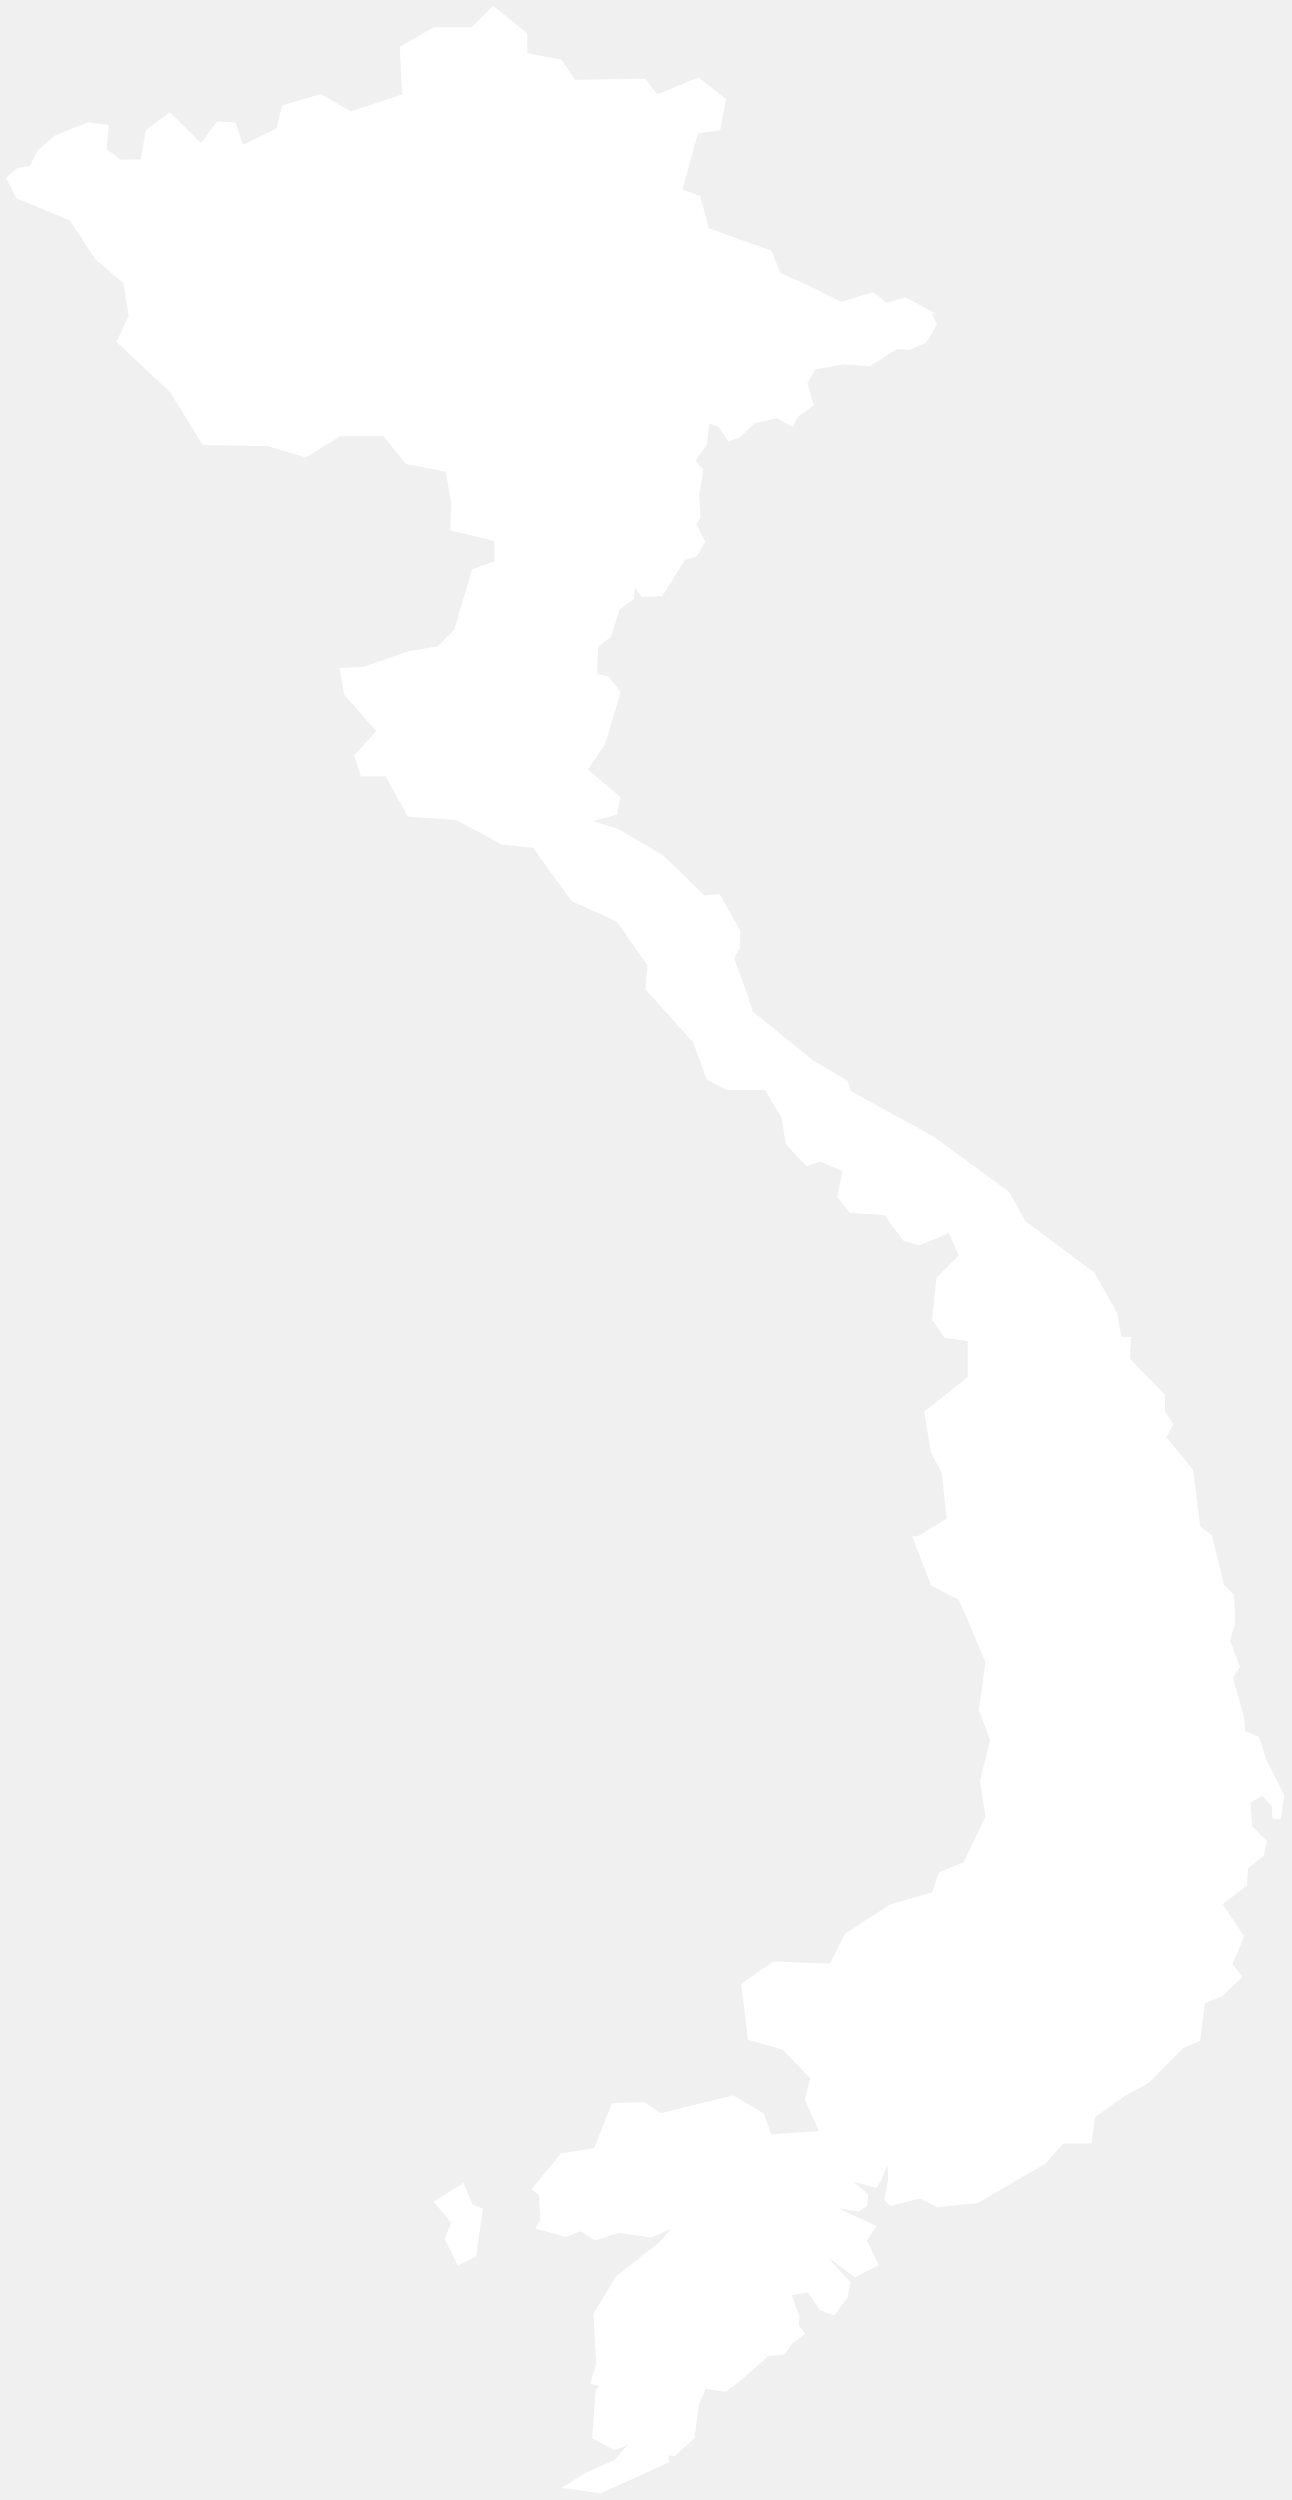
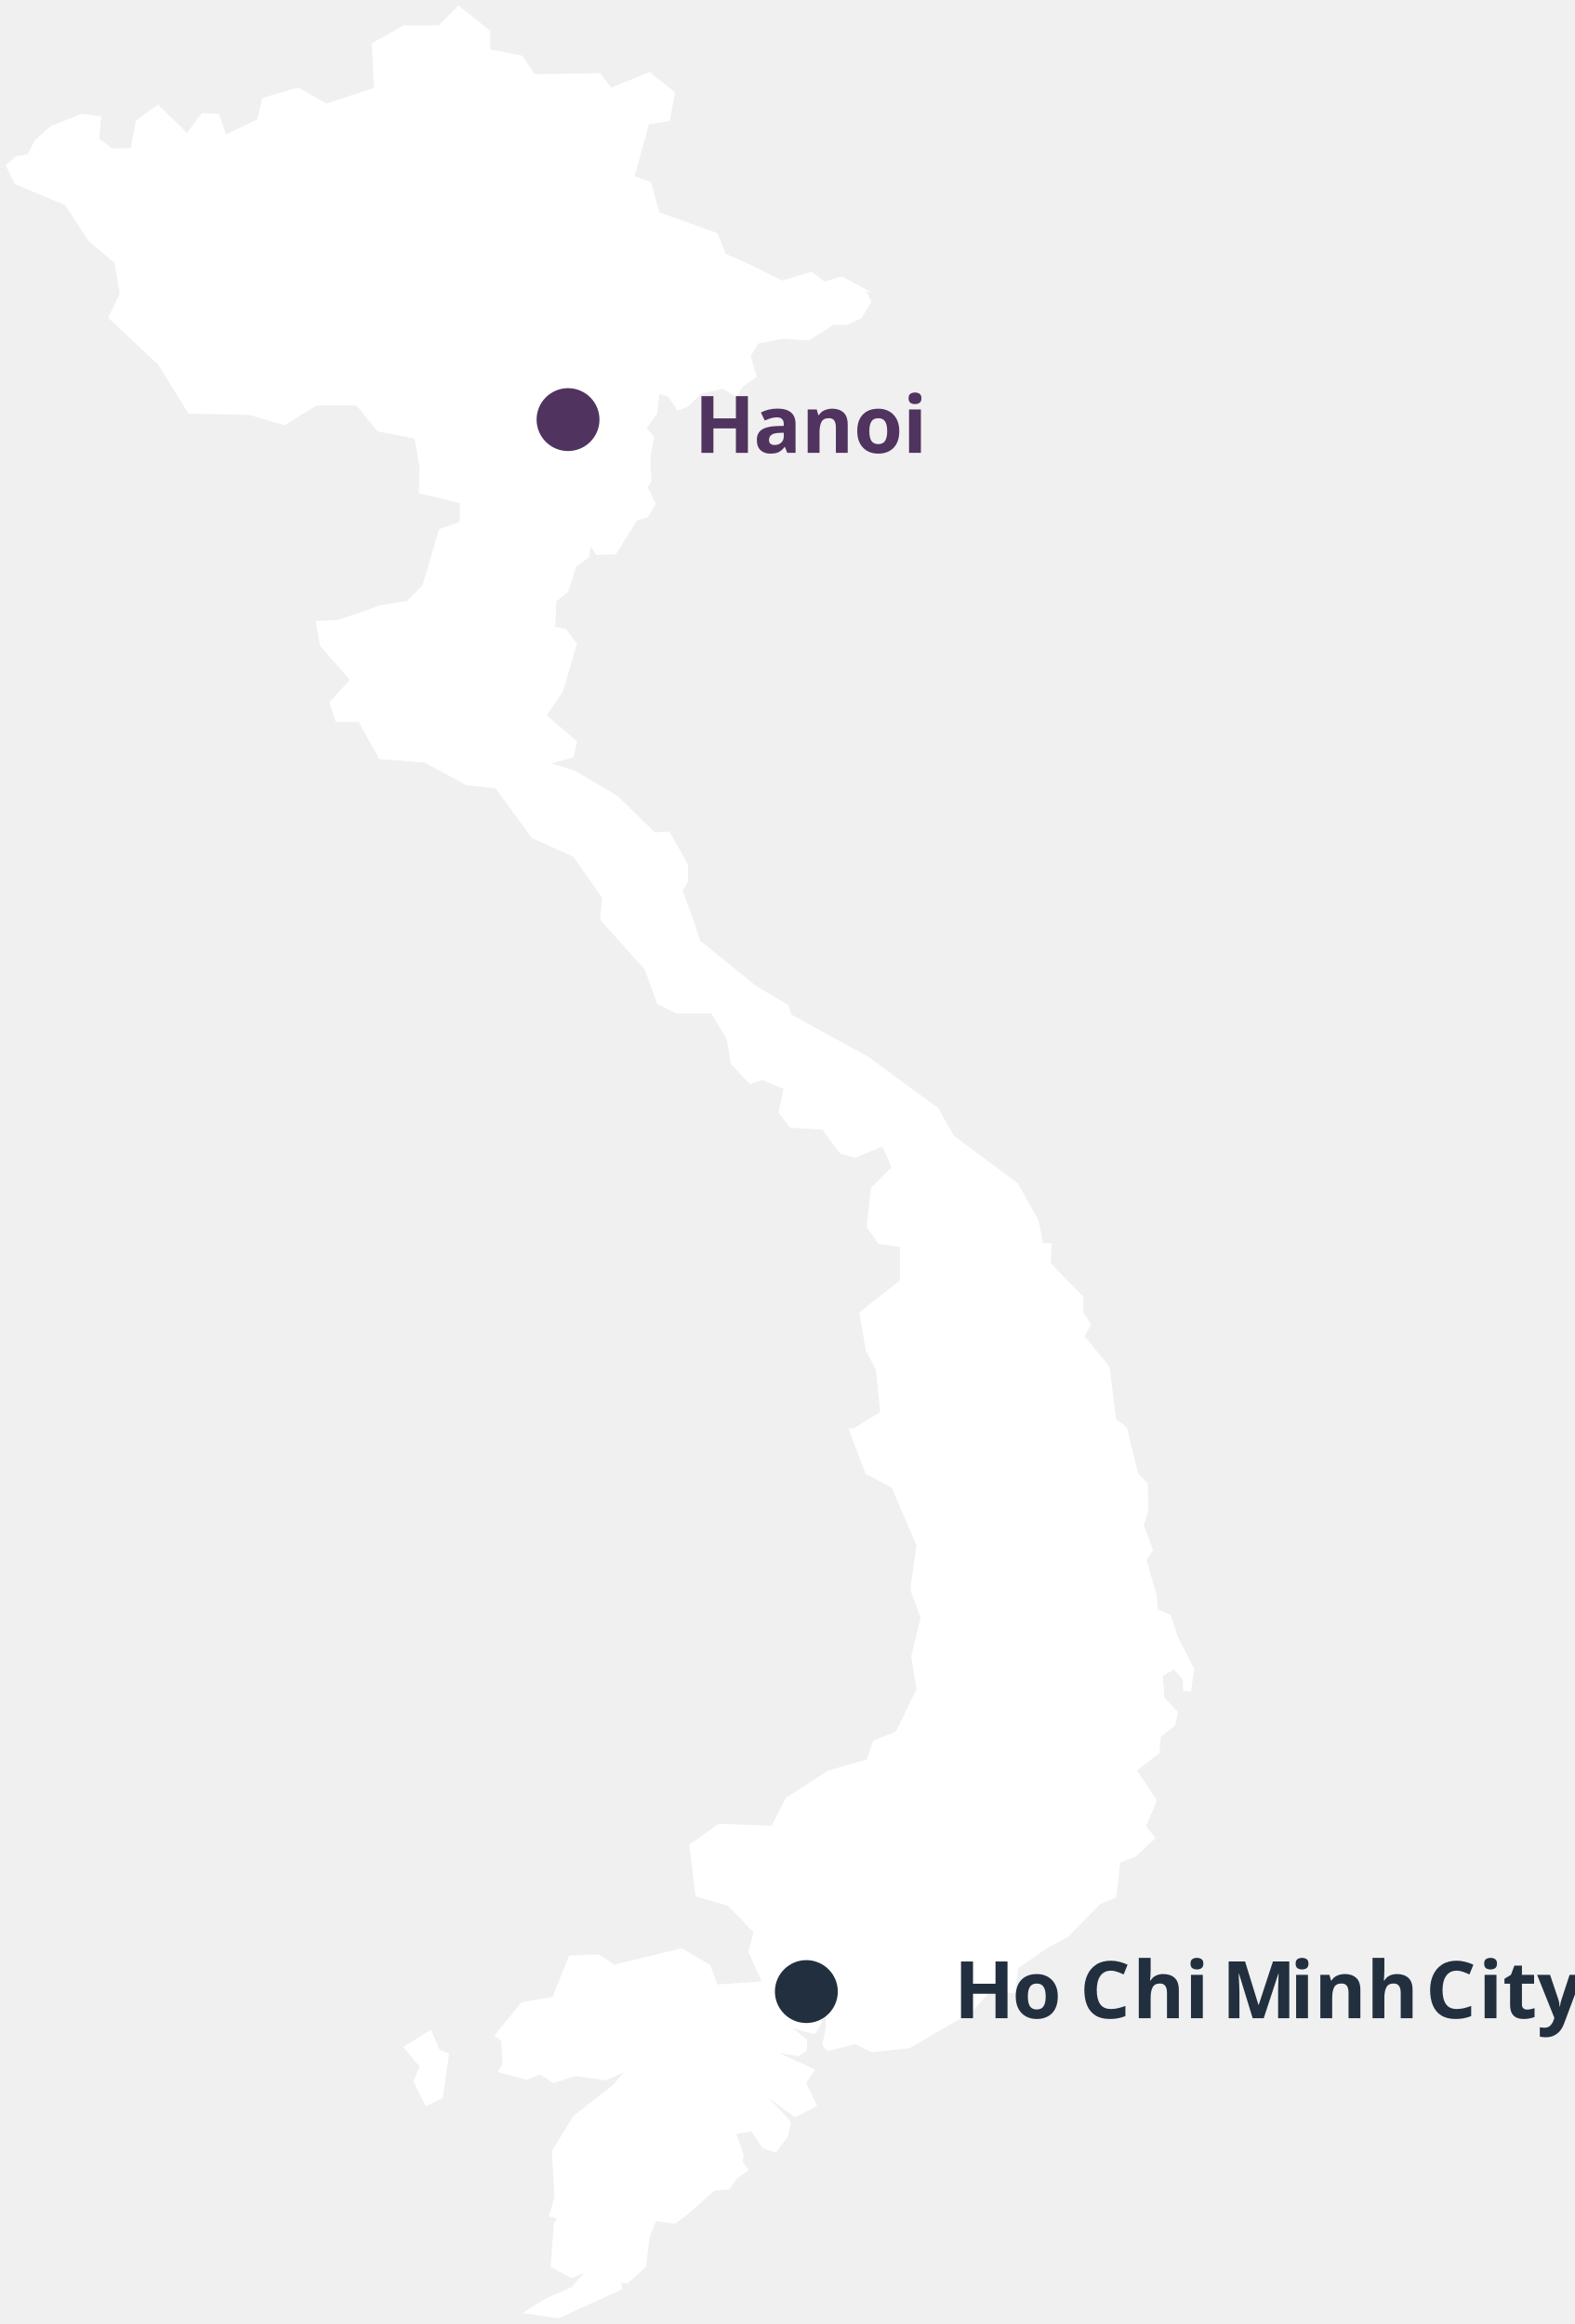
- <svg xmlns="http://www.w3.org/2000/svg" width="100%" height="100%" viewBox="0 0 2015 3902" version="1.1" xml:space="preserve" style="fill-rule:evenodd;clip-rule:evenodd;stroke-miterlimit:10;">
-   <g transform="matrix(5.55556,0,0,5.55556,678.308,464.681)">
+ <svg xmlns="http://www.w3.org/2000/svg" width="100%" height="100%" viewBox="0 0 3964 5852" version="1.1" xml:space="preserve" style="fill-rule:evenodd;clip-rule:evenodd;stroke-miterlimit:10;">
+   <g transform="matrix(8.33333,0,0,8.33333,1017.46,697.021)">
    <path d="M0,534.936L4.871,540.754L3.004,545.332L6.604,552.531L11.501,550.177L13.368,536.992L10.552,535.882L8.036,529.926L0,534.936ZM-120.181,-33.677L-117.151,-36.246L-113.58,-36.87L-111.359,-41.242L-106.596,-45.37L-97.396,-49.064L-91.74,-48.36L-92.28,-41.674L-88.356,-38.603L-82.404,-38.684L-80.916,-47.022L-74.393,-51.815L-65.597,-43.176L-61.026,-49.309L-56.017,-48.997L-53.961,-42.703L-44.247,-47.429L-42.677,-53.871L-31.986,-57.012L-23.518,-52.138L-8.932,-56.944L-9.554,-70.438L-0.163,-75.771L10.5,-75.771L16.452,-81.728L25.843,-74.201L25.843,-68.559L35.587,-66.662L39.347,-61.032L59.074,-61.342L62.511,-56.944L74.122,-61.653L81.646,-55.699L80.074,-47.237L73.823,-46.29L69.414,-30.306L74.445,-28.409L76.935,-19.328L94.498,-13.046L97.013,-6.792L105.457,-3.03L114.199,1.354L123.156,-1.326L126.917,1.652L132.249,0.082L139.963,4.251L139.285,4.088L140.937,7.528L137.988,12.454L133.384,14.431L129.759,14.268L122.236,19.033L114.685,18.518L106.813,20.008L104.513,23.933L106.325,30.185L102.049,33.138L100.424,36.087L96.313,33.624L89.737,35.113L85.65,39.038L82.698,40.204L79.913,36.087L76.962,35.113L76.314,41.176L73.01,45.778L75.31,48.379L74.174,54.957L74.499,61.86L73.338,63.484L75.798,68.573L73.498,72.526L70.226,73.499L63.839,83.679L58.235,83.842L56.126,80.89L55.799,84.49L51.85,87.444L49.415,95.05L45.787,98L45.463,105.905L48.738,106.582L52.039,110.831L47.763,125.315L42.811,132.571L52.039,140.448L51.038,145.078L43.81,147.055L51.391,149.355L64.217,156.907L75.718,168.114L79.993,167.791L85.594,177.646L85.594,182.599L83.944,185.549L87.569,195.431L89.221,200.682L106.325,214.517L115.849,220.12L116.852,223.071L140.204,235.901L161.259,251.362L165.859,259.589L185.263,274.073L191.514,285.281L192.841,292.184L195.493,292.184L195.142,298.113L205.018,308.317L205.018,312.923L207.318,316.547L205.341,320.149L212.921,329.352L214.897,345.245L218.196,347.87L221.633,361.811L224.42,364.6L224.745,372.314L223.285,377.243L226.045,384.634L224.097,387.748L227.209,398.739L227.532,402.853L231.485,404.476L233.433,410.703L238.521,420.718L237.544,427.298L235.569,427.136L235.408,423.832L232.62,420.558L229.021,422.695L229.508,429.438L233.596,433.686L232.785,437.613L228.373,441.077L228.021,446.003L221.145,451.257L227.209,460.436L223.934,468.15L226.721,471.75L220.985,477.164L216.221,478.978L214.897,489.644L210.322,491.458L200.47,501.446L194.059,504.911L185.371,510.977L184.398,518.368L176.522,518.368L171.434,524.105L152.572,535.096L141.26,536.262L136.336,533.796L128.136,535.909L126.484,534.285L127.648,528.843L127.325,523.62L125.348,528.707L124.024,530.819L116.661,528.843L121.56,532.796L121.424,535.909L119.153,537.48L112.009,536.341L123.86,541.811L121.237,545.764L124.509,552.639L118.125,555.943L108.705,548.986L116.661,557.568L115.824,561.845L112.224,566.608L108.461,565.282L104.998,560.193L100.101,561.032L102.372,567.42L102.049,569.56L103.861,572.022L100.424,574.486L98.125,577.762L93.686,578.087L85.325,585.477L81.725,588.102L75.962,587.291L74.014,592.056L72.85,601.234L67.437,606.159L65.298,605.972L65.787,607.946L46.599,616.664L36.262,615.175L42.839,611.087L50.712,607.621L54.962,602.695L50.55,604.507L44.462,601.234L45.463,587.942L46.599,586.613L43.975,585.965L45.626,580.225L44.814,566.446L51.198,555.943L63.35,546.412L67.111,541.999L60.887,544.788L51.687,543.463L45.139,545.601L41.023,542.975L36.938,544.627L28.575,542.327L29.875,540.187L29.552,532.959L27.495,531.443L35.587,521.536L44.974,519.963L49.983,507.431L58.779,507.103L63.459,510.244L83.838,505.238L92.306,510.244L94.498,516.201L108.273,515.254L104.214,506.184L105.785,500.201L97.936,492.054L88.22,489.237L86.353,473.887L95.122,467.607L111.113,468.231L115.498,459.755L128.028,451.609L139.936,448.171L141.828,442.513L148.73,439.697L154.98,426.837L153.411,416.821L156.251,405.208L153.115,396.735L154.98,383.254L147.46,365.712L139.635,361.622L134.469,348.195L135.875,348.142L144.02,343.134L142.747,330.272L139.635,324.318L137.744,313.03L149.975,303.311L149.975,292.968L143.399,292.024L139.936,287.014L141.207,275.399L147.46,269.147L144.644,262.542L136.172,266.006L131.788,264.734L126.457,257.532L116.744,256.911L113.306,252.526L114.877,245.296L108.273,242.48L104.513,243.727L98.882,237.77L97.637,230.243L92.93,222.42L82.266,222.42L76.637,219.58L72.877,209.237L59.399,194.186L60.022,187.609L51.255,175.072L38.698,169.414L27.736,154.362L18.968,153.442L6.116,146.54L-7.364,145.591L-13.639,134.303L-20.539,134.303L-22.408,128.673L-16.155,121.77L-25.222,111.427L-26.495,104.201L-19.891,103.901L-7.364,99.516L0.973,98.107L5.708,93.37L10.717,76.396L16.995,74.204L16.995,68.221L4.599,65.216L4.871,57.474L3.272,48.702L-7.983,46.51L-14.263,38.688L-26.495,38.688L-36.21,44.642L-46.871,41.501L-65.03,41.176L-74.122,26.452L-89.169,12.347L-85.732,5.116L-87.301,-4.275L-95.122,-10.854L-102.32,-21.845L-117.395,-28.114L-120.181,-33.677Z" style="fill:white;stroke:white;stroke-width:0.38px;" />
  </g>
+   <g transform="matrix(8.33333,0,0,8.33333,-11174.1,-52339.3)">
+     <text x="1629.08px" y="6890.56px" style="font-family:'LucidaGrande-Bold', 'Lucida Grande', sans-serif;font-weight:600;font-size:24px;fill:rgb(34,47,62);">H<tspan x="1646.69px " y="6890.56px ">o</tspan>
+     </text>
+     <text x="1667.1px" y="6890.56px" style="font-family:'LucidaGrande-Bold', 'Lucida Grande', sans-serif;font-weight:600;font-size:24px;fill:rgb(34,47,62);">C<tspan x="1683.07px 1697.72px " y="6890.56px 6890.56px ">hi</tspan>
+     </text>
+     <text x="1709.94px" y="6890.56px" style="font-family:'LucidaGrande-Bold', 'Lucida Grande', sans-serif;font-weight:600;font-size:24px;fill:rgb(34,47,62);">M<tspan x="1730.6px 1737.29px 1751.93px " y="6890.56px 6890.56px 6890.56px ">inh</tspan>
+     </text>
+     <text x="1771.57px" y="6890.56px" style="font-family:'LucidaGrande-Bold', 'Lucida Grande', sans-serif;font-weight:600;font-size:24px;fill:rgb(34,47,62);">C<tspan x="1787.55px 1794.23px 1802.84px " y="6890.56px 6890.56px 6890.56px ">ity</tspan>
+     </text>
+   </g>
+   <g transform="matrix(8.33333,0,0,8.33333,-11174.1,-52339.3)">
+     <text x="1550.65px" y="6417.56px" style="font-family:'LucidaGrande-Bold', 'Lucida Grande', sans-serif;font-weight:600;font-size:24px;fill:rgb(81,51,95);">H<tspan x="1568.54px 1581.81px 1596.74px 1611.23px " y="6417.56px 6417.56px 6417.56px 6417.56px ">anoi</tspan>
+     </text>
+   </g>
+   <g transform="matrix(8.33333,0,0,8.33333,2030.12,4935.74)">
+     <path d="M0,19C5.247,19 9.5,14.747 9.5,9.5C9.5,4.253 5.247,0 0,0C-5.247,0 -9.5,4.253 -9.5,9.5C-9.5,14.747 -5.247,19 0,19" style="fill:rgb(34,47,62);fill-rule:nonzero;" />
+   </g>
+   <g transform="matrix(8.33333,0,0,8.33333,1430.12,977.41)">
+     <path d="M0,19C5.247,19 9.5,14.747 9.5,9.5C9.5,4.253 5.247,0 0,0C-5.247,0 -9.5,4.253 -9.5,9.5C-9.5,14.747 -5.247,19 0,19" style="fill:rgb(81,51,95);fill-rule:nonzero;" />
+   </g>
</svg>
